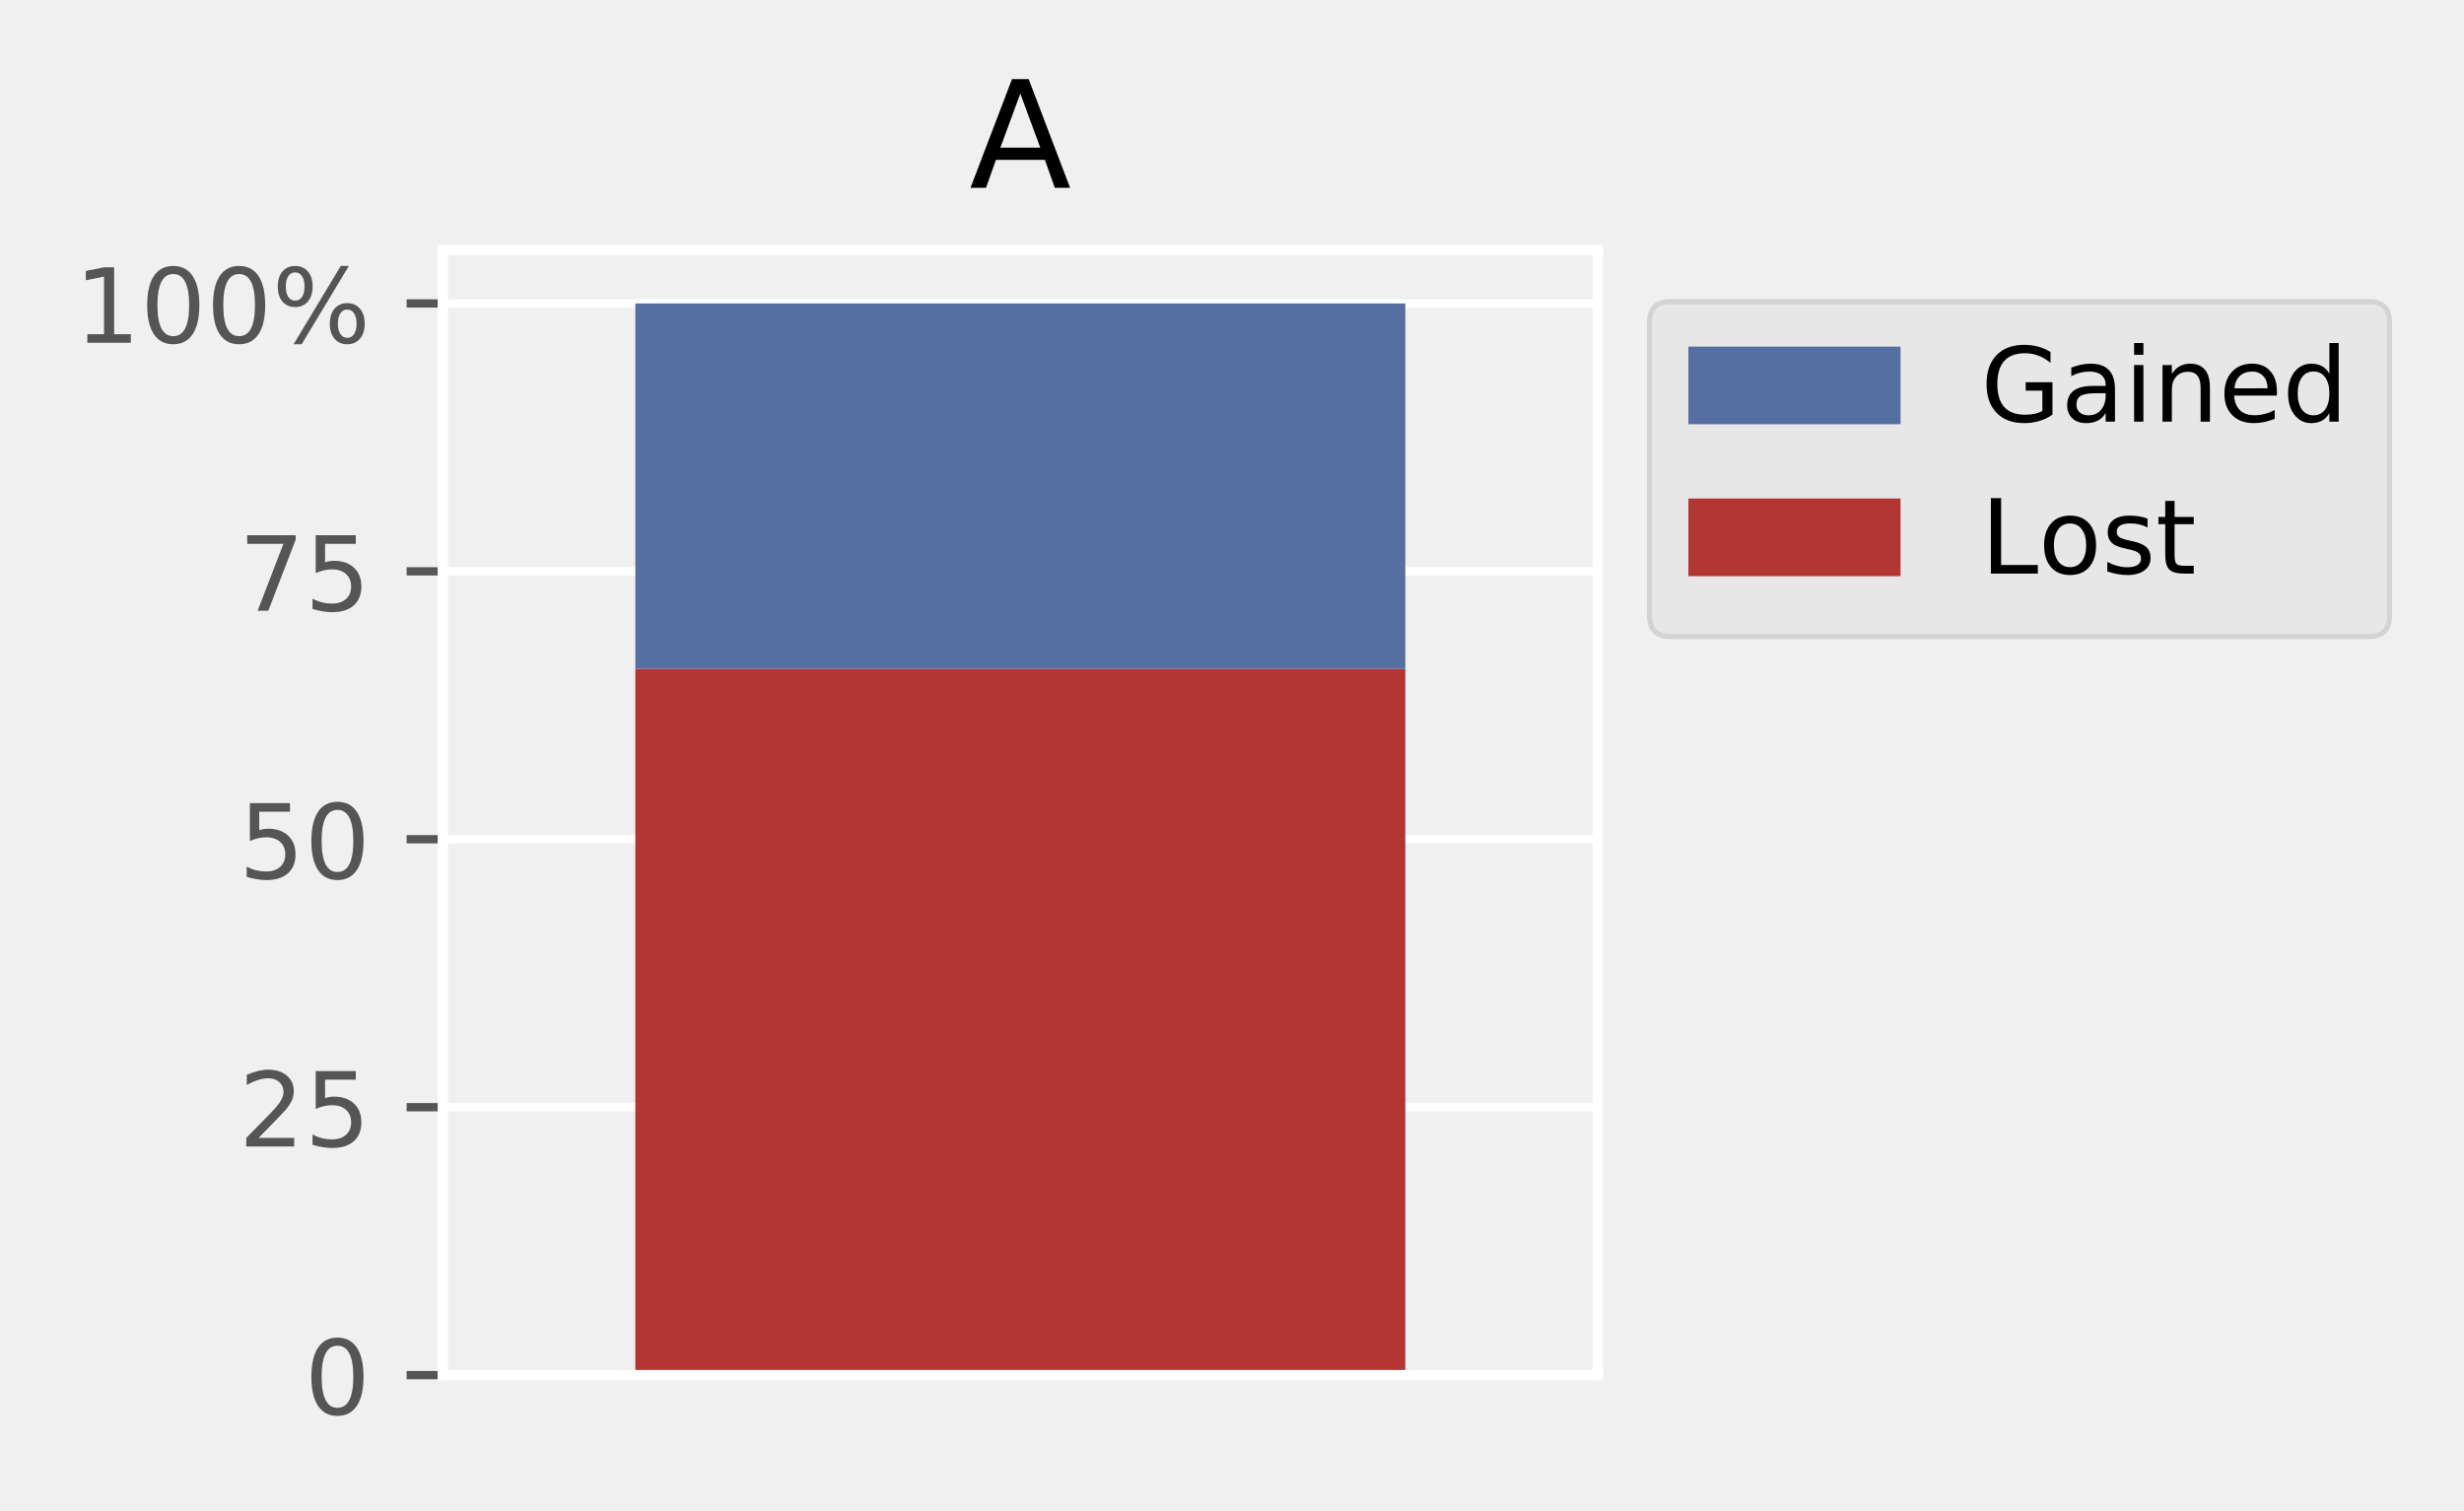
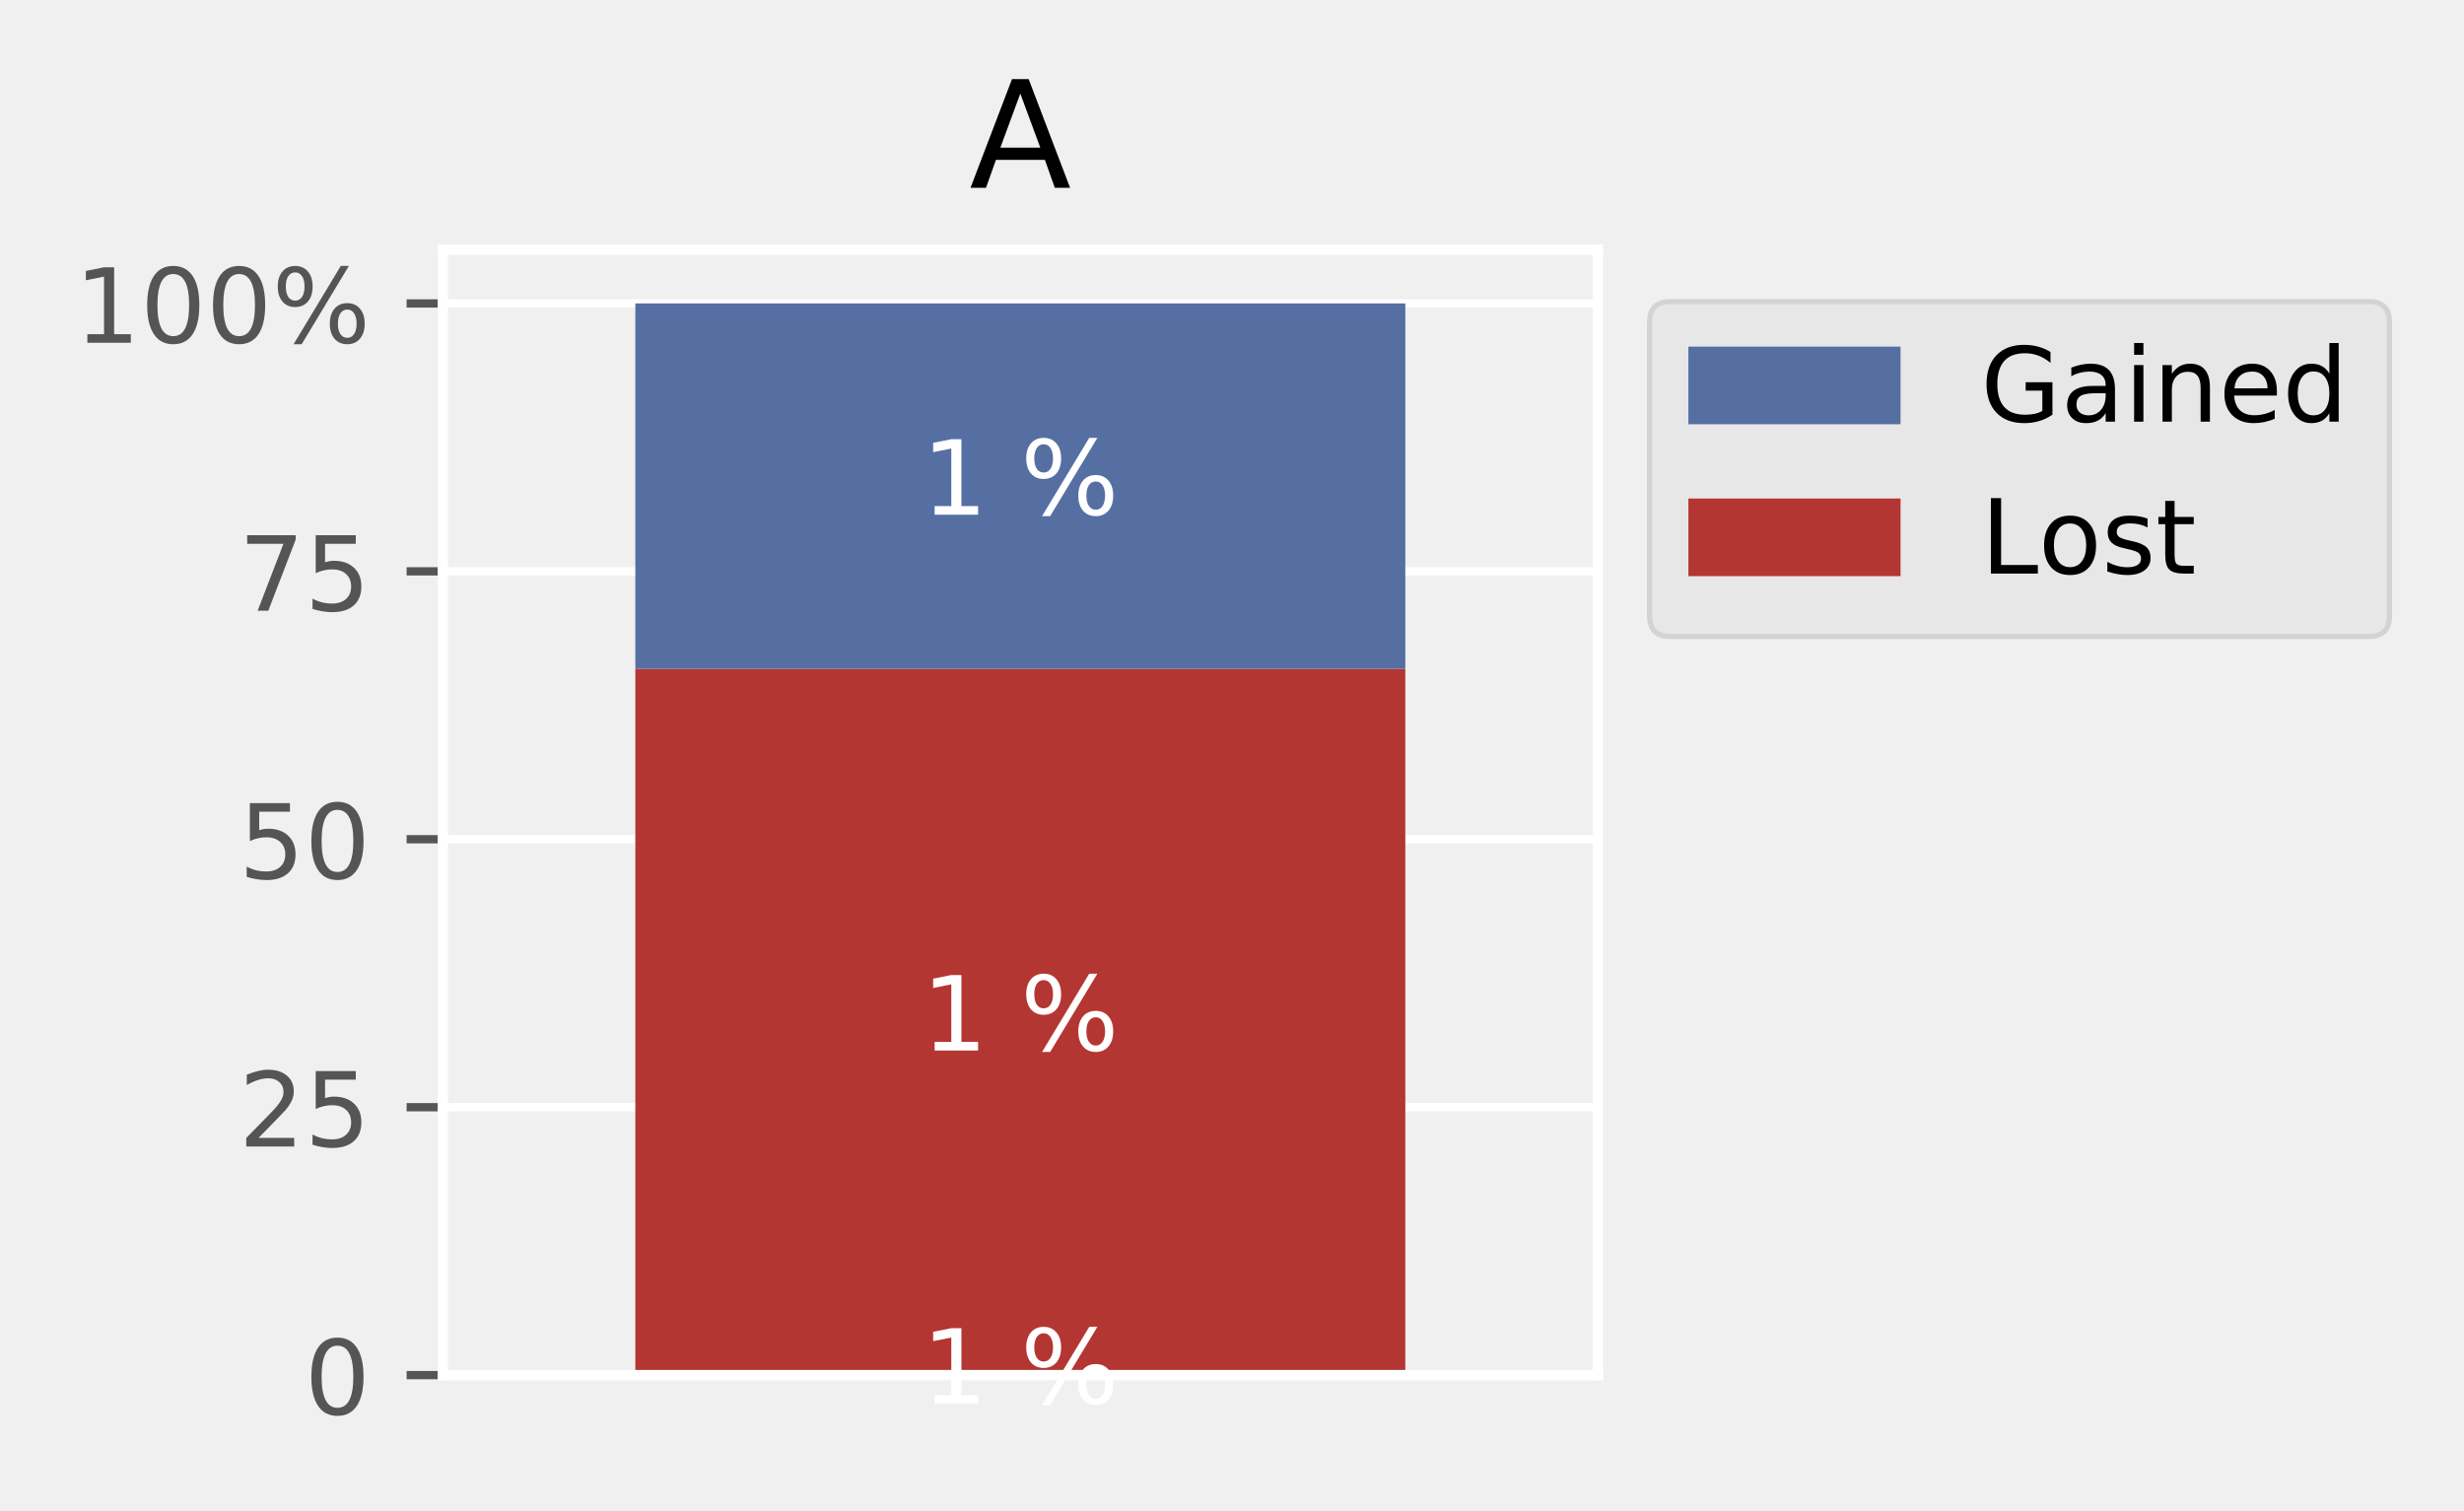
<svg xmlns="http://www.w3.org/2000/svg" xmlns:xlink="http://www.w3.org/1999/xlink" height="145.941pt" version="1.1" viewBox="0 0 238.083 145.941" width="238.083pt">
  <defs>
    <style type="text/css">
*{stroke-linecap:butt;stroke-linejoin:round;white-space:pre;}
  </style>
  </defs>
  <g id="figure_1">
    <g id="patch_1">
      <path d="M 0 145.941  L 238.083 145.941  L 238.083 0  L 0 0  z " style="fill:none;" />
    </g>
    <g id="axes_1">
      <g id="patch_2">
        <path d="M 42.789 132.862  L 154.389 132.862  L 154.389 24.142  L 42.789 24.142  z " style="fill:none;" />
      </g>
      <g id="matplotlib.axis_1" />
      <g id="matplotlib.axis_2">
        <g id="ytick_1">
          <g id="line2d_1">
-             <path clip-path="url(#p6f43a49bb7)" d="M 42.789 132.862  L 154.389 132.862  " style="fill:none;stroke:#ffffff;stroke-linecap:square;stroke-width:0.8;" />
+             <path clip-path="url(#pd4d937d4c0)" d="M 42.789 132.862  L 154.389 132.862  " style="fill:none;stroke:#ffffff;stroke-linecap:square;stroke-width:0.8;" />
          </g>
          <g id="line2d_2">
            <defs>
-               <path d="M 0 0  L -3.5 0  " id="ma5d7730fba" style="stroke:#555555;stroke-width:0.8;" />
-             </defs>
-             <g>
-               <use style="fill:#555555;stroke:#555555;stroke-width:0.8;" x="42.789" xlink:href="#ma5d7730fba" y="132.862" />
+               <path d="M 0 0  L -3.5 0  " id="mbe09f2c194" style="stroke:#555555;stroke-width:0.8;" />
+             </defs>
+             <g>
+               <use style="fill:#555555;stroke:#555555;stroke-width:0.8;" x="42.789" xlink:href="#mbe09f2c194" y="132.862" />
            </g>
          </g>
          <g id="text_1">
            <defs>
              <path d="M 31.781 66.406  Q 24.172 66.406 20.328 58.906  Q 16.5 51.422 16.5 36.375  Q 16.5 21.391 20.328 13.891  Q 24.172 6.391 31.781 6.391  Q 39.453 6.391 43.281 13.891  Q 47.125 21.391 47.125 36.375  Q 47.125 51.422 43.281 58.906  Q 39.453 66.406 31.781 66.406  z M 31.781 74.219  Q 44.047 74.219 50.516 64.516  Q 56.984 54.828 56.984 36.375  Q 56.984 17.969 50.516 8.266  Q 44.047 -1.422 31.781 -1.422  Q 19.531 -1.422 13.062 8.266  Q 6.594 17.969 6.594 36.375  Q 6.594 54.828 13.062 64.516  Q 19.531 74.219 31.781 74.219  z " id="DejaVuSans-48" />
            </defs>
            <g style="fill:#555555;" transform="translate(29.42656 136.661)scale(0.1 -0.1)">
              <use xlink:href="#DejaVuSans-48" />
            </g>
          </g>
        </g>
        <g id="ytick_2">
          <g id="line2d_3">
-             <path clip-path="url(#p6f43a49bb7)" d="M 42.789 106.976  L 154.389 106.976  " style="fill:none;stroke:#ffffff;stroke-linecap:square;stroke-width:0.8;" />
+             <path clip-path="url(#pd4d937d4c0)" d="M 42.789 106.976  L 154.389 106.976  " style="fill:none;stroke:#ffffff;stroke-linecap:square;stroke-width:0.8;" />
          </g>
          <g id="line2d_4">
            <g>
-               <use style="fill:#555555;stroke:#555555;stroke-width:0.8;" x="42.789" xlink:href="#ma5d7730fba" y="106.976" />
+               <use style="fill:#555555;stroke:#555555;stroke-width:0.8;" x="42.789" xlink:href="#mbe09f2c194" y="106.976" />
            </g>
          </g>
          <g id="text_2">
            <defs>
              <path d="M 19.188 8.297  L 53.609 8.297  L 53.609 0  L 7.328 0  L 7.328 8.297  Q 12.938 14.109 22.625 23.891  Q 32.328 33.688 34.812 36.531  Q 39.547 41.844 41.422 45.531  Q 43.312 49.219 43.312 52.781  Q 43.312 58.594 39.234 62.25  Q 35.156 65.922 28.609 65.922  Q 23.969 65.922 18.812 64.312  Q 13.672 62.703 7.812 59.422  L 7.812 69.391  Q 13.766 71.781 18.938 73  Q 24.125 74.219 28.422 74.219  Q 39.75 74.219 46.484 68.547  Q 53.219 62.891 53.219 53.422  Q 53.219 48.922 51.531 44.891  Q 49.859 40.875 45.406 35.406  Q 44.188 33.984 37.641 27.219  Q 31.109 20.453 19.188 8.297  z " id="DejaVuSans-50" />
              <path d="M 10.797 72.906  L 49.516 72.906  L 49.516 64.594  L 19.828 64.594  L 19.828 46.734  Q 21.969 47.469 24.109 47.828  Q 26.266 48.188 28.422 48.188  Q 40.625 48.188 47.75 41.5  Q 54.891 34.812 54.891 23.391  Q 54.891 11.625 47.562 5.094  Q 40.234 -1.422 26.906 -1.422  Q 22.312 -1.422 17.547 -0.641  Q 12.797 0.141 7.719 1.703  L 7.719 11.625  Q 12.109 9.234 16.797 8.062  Q 21.484 6.891 26.703 6.891  Q 35.156 6.891 40.078 11.328  Q 45.016 15.766 45.016 23.391  Q 45.016 31 40.078 35.438  Q 35.156 39.891 26.703 39.891  Q 22.75 39.891 18.812 39.016  Q 14.891 38.141 10.797 36.281  z " id="DejaVuSans-53" />
            </defs>
            <g style="fill:#555555;" transform="translate(23.06406 110.7753)scale(0.1 -0.1)">
              <use xlink:href="#DejaVuSans-50" />
              <use x="63.623" xlink:href="#DejaVuSans-53" />
            </g>
          </g>
        </g>
        <g id="ytick_3">
          <g id="line2d_5">
-             <path clip-path="url(#p6f43a49bb7)" d="M 42.789 81.09  L 154.389 81.09  " style="fill:none;stroke:#ffffff;stroke-linecap:square;stroke-width:0.8;" />
+             <path clip-path="url(#pd4d937d4c0)" d="M 42.789 81.09  L 154.389 81.09  " style="fill:none;stroke:#ffffff;stroke-linecap:square;stroke-width:0.8;" />
          </g>
          <g id="line2d_6">
            <g>
-               <use style="fill:#555555;stroke:#555555;stroke-width:0.8;" x="42.789" xlink:href="#ma5d7730fba" y="81.09" />
+               <use style="fill:#555555;stroke:#555555;stroke-width:0.8;" x="42.789" xlink:href="#mbe09f2c194" y="81.09" />
            </g>
          </g>
          <g id="text_3">
            <g style="fill:#555555;" transform="translate(23.06406 84.88954)scale(0.1 -0.1)">
              <use xlink:href="#DejaVuSans-53" />
              <use x="63.623" xlink:href="#DejaVuSans-48" />
            </g>
          </g>
        </g>
        <g id="ytick_4">
          <g id="line2d_7">
-             <path clip-path="url(#p6f43a49bb7)" d="M 42.789 55.205  L 154.389 55.205  " style="fill:none;stroke:#ffffff;stroke-linecap:square;stroke-width:0.8;" />
+             <path clip-path="url(#pd4d937d4c0)" d="M 42.789 55.205  L 154.389 55.205  " style="fill:none;stroke:#ffffff;stroke-linecap:square;stroke-width:0.8;" />
          </g>
          <g id="line2d_8">
            <g>
-               <use style="fill:#555555;stroke:#555555;stroke-width:0.8;" x="42.789" xlink:href="#ma5d7730fba" y="55.205" />
+               <use style="fill:#555555;stroke:#555555;stroke-width:0.8;" x="42.789" xlink:href="#mbe09f2c194" y="55.205" />
            </g>
          </g>
          <g id="text_4">
            <defs>
              <path d="M 8.203 72.906  L 55.078 72.906  L 55.078 68.703  L 28.609 0  L 18.312 0  L 43.219 64.594  L 8.203 64.594  z " id="DejaVuSans-55" />
            </defs>
            <g style="fill:#555555;" transform="translate(23.06406 59.00383)scale(0.1 -0.1)">
              <use xlink:href="#DejaVuSans-55" />
              <use x="63.623" xlink:href="#DejaVuSans-53" />
            </g>
          </g>
        </g>
        <g id="ytick_5">
          <g id="line2d_9">
-             <path clip-path="url(#p6f43a49bb7)" d="M 42.789 29.319  L 154.389 29.319  " style="fill:none;stroke:#ffffff;stroke-linecap:square;stroke-width:0.8;" />
+             <path clip-path="url(#pd4d937d4c0)" d="M 42.789 29.319  L 154.389 29.319  " style="fill:none;stroke:#ffffff;stroke-linecap:square;stroke-width:0.8;" />
          </g>
          <g id="line2d_10">
            <g>
-               <use style="fill:#555555;stroke:#555555;stroke-width:0.8;" x="42.789" xlink:href="#ma5d7730fba" y="29.319" />
+               <use style="fill:#555555;stroke:#555555;stroke-width:0.8;" x="42.789" xlink:href="#mbe09f2c194" y="29.319" />
            </g>
          </g>
          <g id="text_5">
            <defs>
              <path d="M 12.406 8.297  L 28.516 8.297  L 28.516 63.922  L 10.984 60.406  L 10.984 69.391  L 28.422 72.906  L 38.281 72.906  L 38.281 8.297  L 54.391 8.297  L 54.391 0  L 12.406 0  z " id="DejaVuSans-49" />
              <path d="M 72.703 32.078  Q 68.453 32.078 66.031 28.469  Q 63.625 24.859 63.625 18.406  Q 63.625 12.062 66.031 8.422  Q 68.453 4.781 72.703 4.781  Q 76.859 4.781 79.266 8.422  Q 81.688 12.062 81.688 18.406  Q 81.688 24.812 79.266 28.438  Q 76.859 32.078 72.703 32.078  z M 72.703 38.281  Q 80.422 38.281 84.953 32.906  Q 89.5 27.547 89.5 18.406  Q 89.5 9.281 84.938 3.922  Q 80.375 -1.422 72.703 -1.422  Q 64.891 -1.422 60.344 3.922  Q 55.812 9.281 55.812 18.406  Q 55.812 27.594 60.375 32.938  Q 64.938 38.281 72.703 38.281  z M 22.312 68.016  Q 18.109 68.016 15.688 64.375  Q 13.281 60.75 13.281 54.391  Q 13.281 47.953 15.672 44.328  Q 18.062 40.719 22.312 40.719  Q 26.562 40.719 28.969 44.328  Q 31.391 47.953 31.391 54.391  Q 31.391 60.688 28.953 64.344  Q 26.516 68.016 22.312 68.016  z M 66.406 74.219  L 74.219 74.219  L 28.609 -1.422  L 20.797 -1.422  z M 22.312 74.219  Q 30.031 74.219 34.609 68.875  Q 39.203 63.531 39.203 54.391  Q 39.203 45.172 34.641 39.844  Q 30.078 34.516 22.312 34.516  Q 14.547 34.516 10.031 39.859  Q 5.516 45.219 5.516 54.391  Q 5.516 63.484 10.047 68.844  Q 14.594 74.219 22.312 74.219  z " id="DejaVuSans-37" />
            </defs>
            <g style="fill:#555555;" transform="translate(7.2 33.11811)scale(0.1 -0.1)">
              <use xlink:href="#DejaVuSans-49" />
              <use x="63.623" xlink:href="#DejaVuSans-48" />
              <use x="127.246" xlink:href="#DejaVuSans-48" />
              <use x="190.869" xlink:href="#DejaVuSans-37" />
            </g>
          </g>
        </g>
      </g>
      <g id="patch_3">
-         <path clip-path="url(#p6f43a49bb7)" d="M 61.389 132.862  L 135.789 132.862  L 135.789 132.862  L 61.389 132.862  z " style="fill:#566fa3;" />
+         <path clip-path="url(#pd4d937d4c0)" d="M 61.389 132.862  L 135.789 132.862  L 135.789 132.862  L 61.389 132.862  z " style="fill:#566fa3;" />
      </g>
      <g id="patch_4">
-         <path clip-path="url(#p6f43a49bb7)" d="M 61.389 132.862  L 135.789 132.862  L 135.789 64.618  L 61.389 64.618  z " style="fill:#b43632;" />
+         <path clip-path="url(#pd4d937d4c0)" d="M 61.389 132.862  L 135.789 132.862  L 135.789 64.618  L 61.389 64.618  z " style="fill:#b43632;" />
      </g>
      <g id="patch_5">
-         <path clip-path="url(#p6f43a49bb7)" d="M 61.389 64.618  L 135.789 64.618  L 135.789 29.319  L 61.389 29.319  z " style="fill:#566fa3;" />
+         <path clip-path="url(#pd4d937d4c0)" d="M 61.389 64.618  L 135.789 64.618  L 135.789 29.319  L 61.389 29.319  z " style="fill:#566fa3;" />
      </g>
      <g id="patch_6">
        <path d="M 42.789 132.862  L 42.789 24.142  " style="fill:none;stroke:#ffffff;stroke-linecap:square;stroke-linejoin:miter;" />
      </g>
      <g id="patch_7">
        <path d="M 154.389 132.862  L 154.389 24.142  " style="fill:none;stroke:#ffffff;stroke-linecap:square;stroke-linejoin:miter;" />
      </g>
      <g id="patch_8">
        <path d="M 42.789 132.862  L 154.389 132.862  " style="fill:none;stroke:#ffffff;stroke-linecap:square;stroke-linejoin:miter;" />
      </g>
      <g id="patch_9">
        <path d="M 42.789 24.142  L 154.389 24.142  " style="fill:none;stroke:#ffffff;stroke-linecap:square;stroke-linejoin:miter;" />
      </g>
      <g id="text_6">
+         <defs>
+           <path id="DejaVuSans-32" />
+         </defs>
+         <g style="fill:#ffffff;" transform="translate(89.06797 135.6211)scale(0.1 -0.1)">
+           <use xlink:href="#DejaVuSans-49" />
+           <use x="63.623" xlink:href="#DejaVuSans-32" />
+           <use x="95.41" xlink:href="#DejaVuSans-37" />
+         </g>
+       </g>
+       <g id="text_7">
+         <g style="fill:#ffffff;" transform="translate(89.06797 101.499)scale(0.1 -0.1)">
+           <use xlink:href="#DejaVuSans-49" />
+           <use x="63.623" xlink:href="#DejaVuSans-32" />
+           <use x="95.41" xlink:href="#DejaVuSans-37" />
+         </g>
+       </g>
+       <g id="text_8">
+         <g style="fill:#ffffff;" transform="translate(89.06797 49.72762)scale(0.1 -0.1)">
+           <use xlink:href="#DejaVuSans-49" />
+           <use x="63.623" xlink:href="#DejaVuSans-32" />
+           <use x="95.41" xlink:href="#DejaVuSans-37" />
+         </g>
+       </g>
+       <g id="text_9">
        <defs>
          <path d="M 34.188 63.188  L 20.797 26.906  L 47.609 26.906  z M 28.609 72.906  L 39.797 72.906  L 67.578 0  L 57.328 0  L 50.688 18.703  L 17.828 18.703  L 11.188 0  L 0.781 0  z " id="DejaVuSans-65" />
        </defs>
        <g transform="translate(93.66381 18.14175)scale(0.144 -0.144)">
          <use xlink:href="#DejaVuSans-65" />
        </g>
      </g>
      <g id="legend_1">
        <g id="patch_10">
          <path d="M 161.389 61.498  L 228.883 61.498  Q 230.883 61.498 230.883 59.498  L 230.883 31.142  Q 230.883 29.142 228.883 29.142  L 161.389 29.142  Q 159.389 29.142 159.389 31.142  L 159.389 59.498  Q 159.389 61.498 161.389 61.498  z " style="fill:#e5e5e5;opacity:0.8;stroke:#cccccc;stroke-linejoin:miter;stroke-width:0.5;" />
        </g>
        <g id="patch_11">
          <path d="M 163.389 40.74  L 183.389 40.74  L 183.389 33.74  L 163.389 33.74  z " style="fill:#566fa3;stroke:#566fa3;stroke-linejoin:miter;stroke-width:0.5;" />
        </g>
-         <g id="text_7">
+         <g id="text_10">
          <defs>
            <path d="M 59.516 10.406  L 59.516 29.984  L 43.406 29.984  L 43.406 38.094  L 69.281 38.094  L 69.281 6.781  Q 63.578 2.734 56.688 0.656  Q 49.812 -1.422 42 -1.422  Q 24.906 -1.422 15.25 8.562  Q 5.609 18.562 5.609 36.375  Q 5.609 54.25 15.25 64.234  Q 24.906 74.219 42 74.219  Q 49.125 74.219 55.547 72.453  Q 61.969 70.703 67.391 67.281  L 67.391 56.781  Q 61.922 61.422 55.766 63.766  Q 49.609 66.109 42.828 66.109  Q 29.438 66.109 22.719 58.641  Q 16.016 51.172 16.016 36.375  Q 16.016 21.625 22.719 14.156  Q 29.438 6.688 42.828 6.688  Q 48.047 6.688 52.141 7.594  Q 56.25 8.5 59.516 10.406  z " id="DejaVuSans-71" />
            <path d="M 34.281 27.484  Q 23.391 27.484 19.188 25  Q 14.984 22.516 14.984 16.5  Q 14.984 11.719 18.141 8.906  Q 21.297 6.109 26.703 6.109  Q 34.188 6.109 38.703 11.406  Q 43.219 16.703 43.219 25.484  L 43.219 27.484  z M 52.203 31.203  L 52.203 0  L 43.219 0  L 43.219 8.297  Q 40.141 3.328 35.547 0.953  Q 30.953 -1.422 24.312 -1.422  Q 15.922 -1.422 10.953 3.297  Q 6 8.016 6 15.922  Q 6 25.141 12.172 29.828  Q 18.359 34.516 30.609 34.516  L 43.219 34.516  L 43.219 35.406  Q 43.219 41.609 39.141 45  Q 35.062 48.391 27.688 48.391  Q 23 48.391 18.547 47.266  Q 14.109 46.141 10.016 43.891  L 10.016 52.203  Q 14.938 54.109 19.578 55.047  Q 24.219 56 28.609 56  Q 40.484 56 46.344 49.844  Q 52.203 43.703 52.203 31.203  z " id="DejaVuSans-97" />
            <path d="M 9.422 54.688  L 18.406 54.688  L 18.406 0  L 9.422 0  z M 9.422 75.984  L 18.406 75.984  L 18.406 64.594  L 9.422 64.594  z " id="DejaVuSans-105" />
            <path d="M 54.891 33.016  L 54.891 0  L 45.906 0  L 45.906 32.719  Q 45.906 40.484 42.875 44.328  Q 39.844 48.188 33.797 48.188  Q 26.516 48.188 22.312 43.547  Q 18.109 38.922 18.109 30.906  L 18.109 0  L 9.078 0  L 9.078 54.688  L 18.109 54.688  L 18.109 46.188  Q 21.344 51.125 25.703 53.562  Q 30.078 56 35.797 56  Q 45.219 56 50.047 50.172  Q 54.891 44.344 54.891 33.016  z " id="DejaVuSans-110" />
            <path d="M 56.203 29.594  L 56.203 25.203  L 14.891 25.203  Q 15.484 15.922 20.484 11.062  Q 25.484 6.203 34.422 6.203  Q 39.594 6.203 44.453 7.469  Q 49.312 8.734 54.109 11.281  L 54.109 2.781  Q 49.266 0.734 44.188 -0.344  Q 39.109 -1.422 33.891 -1.422  Q 20.797 -1.422 13.156 6.188  Q 5.516 13.812 5.516 26.812  Q 5.516 40.234 12.766 48.109  Q 20.016 56 32.328 56  Q 43.359 56 49.781 48.891  Q 56.203 41.797 56.203 29.594  z M 47.219 32.234  Q 47.125 39.594 43.094 43.984  Q 39.062 48.391 32.422 48.391  Q 24.906 48.391 20.391 44.141  Q 15.875 39.891 15.188 32.172  z " id="DejaVuSans-101" />
            <path d="M 45.406 46.391  L 45.406 75.984  L 54.391 75.984  L 54.391 0  L 45.406 0  L 45.406 8.203  Q 42.578 3.328 38.25 0.953  Q 33.938 -1.422 27.875 -1.422  Q 17.969 -1.422 11.734 6.484  Q 5.516 14.406 5.516 27.297  Q 5.516 40.188 11.734 48.094  Q 17.969 56 27.875 56  Q 33.938 56 38.25 53.625  Q 42.578 51.266 45.406 46.391  z M 14.797 27.297  Q 14.797 17.391 18.875 11.75  Q 22.953 6.109 30.078 6.109  Q 37.203 6.109 41.297 11.75  Q 45.406 17.391 45.406 27.297  Q 45.406 37.203 41.297 42.844  Q 37.203 48.484 30.078 48.484  Q 22.953 48.484 18.875 42.844  Q 14.797 37.203 14.797 27.297  z " id="DejaVuSans-100" />
          </defs>
          <g transform="translate(191.3891 40.74019)scale(0.1 -0.1)">
            <use xlink:href="#DejaVuSans-71" />
            <use x="77.49" xlink:href="#DejaVuSans-97" />
            <use x="138.77" xlink:href="#DejaVuSans-105" />
            <use x="166.553" xlink:href="#DejaVuSans-110" />
            <use x="229.932" xlink:href="#DejaVuSans-101" />
            <use x="291.455" xlink:href="#DejaVuSans-100" />
          </g>
        </g>
        <g id="patch_12">
          <path d="M 163.389 55.418  L 183.389 55.418  L 183.389 48.418  L 163.389 48.418  z " style="fill:#b43632;stroke:#b43632;stroke-linejoin:miter;stroke-width:0.5;" />
        </g>
-         <g id="text_8">
+         <g id="text_11">
          <defs>
            <path d="M 9.812 72.906  L 19.672 72.906  L 19.672 8.297  L 55.172 8.297  L 55.172 0  L 9.812 0  z " id="DejaVuSans-76" />
            <path d="M 30.609 48.391  Q 23.391 48.391 19.188 42.75  Q 14.984 37.109 14.984 27.297  Q 14.984 17.484 19.156 11.844  Q 23.344 6.203 30.609 6.203  Q 37.797 6.203 41.984 11.859  Q 46.188 17.531 46.188 27.297  Q 46.188 37.016 41.984 42.703  Q 37.797 48.391 30.609 48.391  z M 30.609 56  Q 42.328 56 49.016 48.375  Q 55.719 40.766 55.719 27.297  Q 55.719 13.875 49.016 6.219  Q 42.328 -1.422 30.609 -1.422  Q 18.844 -1.422 12.172 6.219  Q 5.516 13.875 5.516 27.297  Q 5.516 40.766 12.172 48.375  Q 18.844 56 30.609 56  z " id="DejaVuSans-111" />
            <path d="M 44.281 53.078  L 44.281 44.578  Q 40.484 46.531 36.375 47.5  Q 32.281 48.484 27.875 48.484  Q 21.188 48.484 17.844 46.438  Q 14.5 44.391 14.5 40.281  Q 14.5 37.156 16.891 35.375  Q 19.281 33.594 26.516 31.984  L 29.594 31.297  Q 39.156 29.25 43.188 25.516  Q 47.219 21.781 47.219 15.094  Q 47.219 7.469 41.188 3.016  Q 35.156 -1.422 24.609 -1.422  Q 20.219 -1.422 15.453 -0.562  Q 10.688 0.297 5.422 2  L 5.422 11.281  Q 10.406 8.688 15.234 7.391  Q 20.062 6.109 24.812 6.109  Q 31.156 6.109 34.562 8.281  Q 37.984 10.453 37.984 14.406  Q 37.984 18.062 35.516 20.016  Q 33.062 21.969 24.703 23.781  L 21.578 24.516  Q 13.234 26.266 9.516 29.906  Q 5.812 33.547 5.812 39.891  Q 5.812 47.609 11.281 51.797  Q 16.75 56 26.812 56  Q 31.781 56 36.172 55.266  Q 40.578 54.547 44.281 53.078  z " id="DejaVuSans-115" />
            <path d="M 18.312 70.219  L 18.312 54.688  L 36.812 54.688  L 36.812 47.703  L 18.312 47.703  L 18.312 18.016  Q 18.312 11.328 20.141 9.422  Q 21.969 7.516 27.594 7.516  L 36.812 7.516  L 36.812 0  L 27.594 0  Q 17.188 0 13.234 3.875  Q 9.281 7.766 9.281 18.016  L 9.281 47.703  L 2.688 47.703  L 2.688 54.688  L 9.281 54.688  L 9.281 70.219  z " id="DejaVuSans-116" />
          </defs>
          <g transform="translate(191.3891 55.41831)scale(0.1 -0.1)">
            <use xlink:href="#DejaVuSans-76" />
            <use x="55.697" xlink:href="#DejaVuSans-111" />
            <use x="116.879" xlink:href="#DejaVuSans-115" />
            <use x="168.979" xlink:href="#DejaVuSans-116" />
          </g>
        </g>
      </g>
    </g>
  </g>
  <defs>
-     <clipPath id="p6f43a49bb7">
+     <clipPath id="pd4d937d4c0">
      <rect height="108.72" width="111.6" x="42.789" y="24.142" />
    </clipPath>
  </defs>
</svg>
